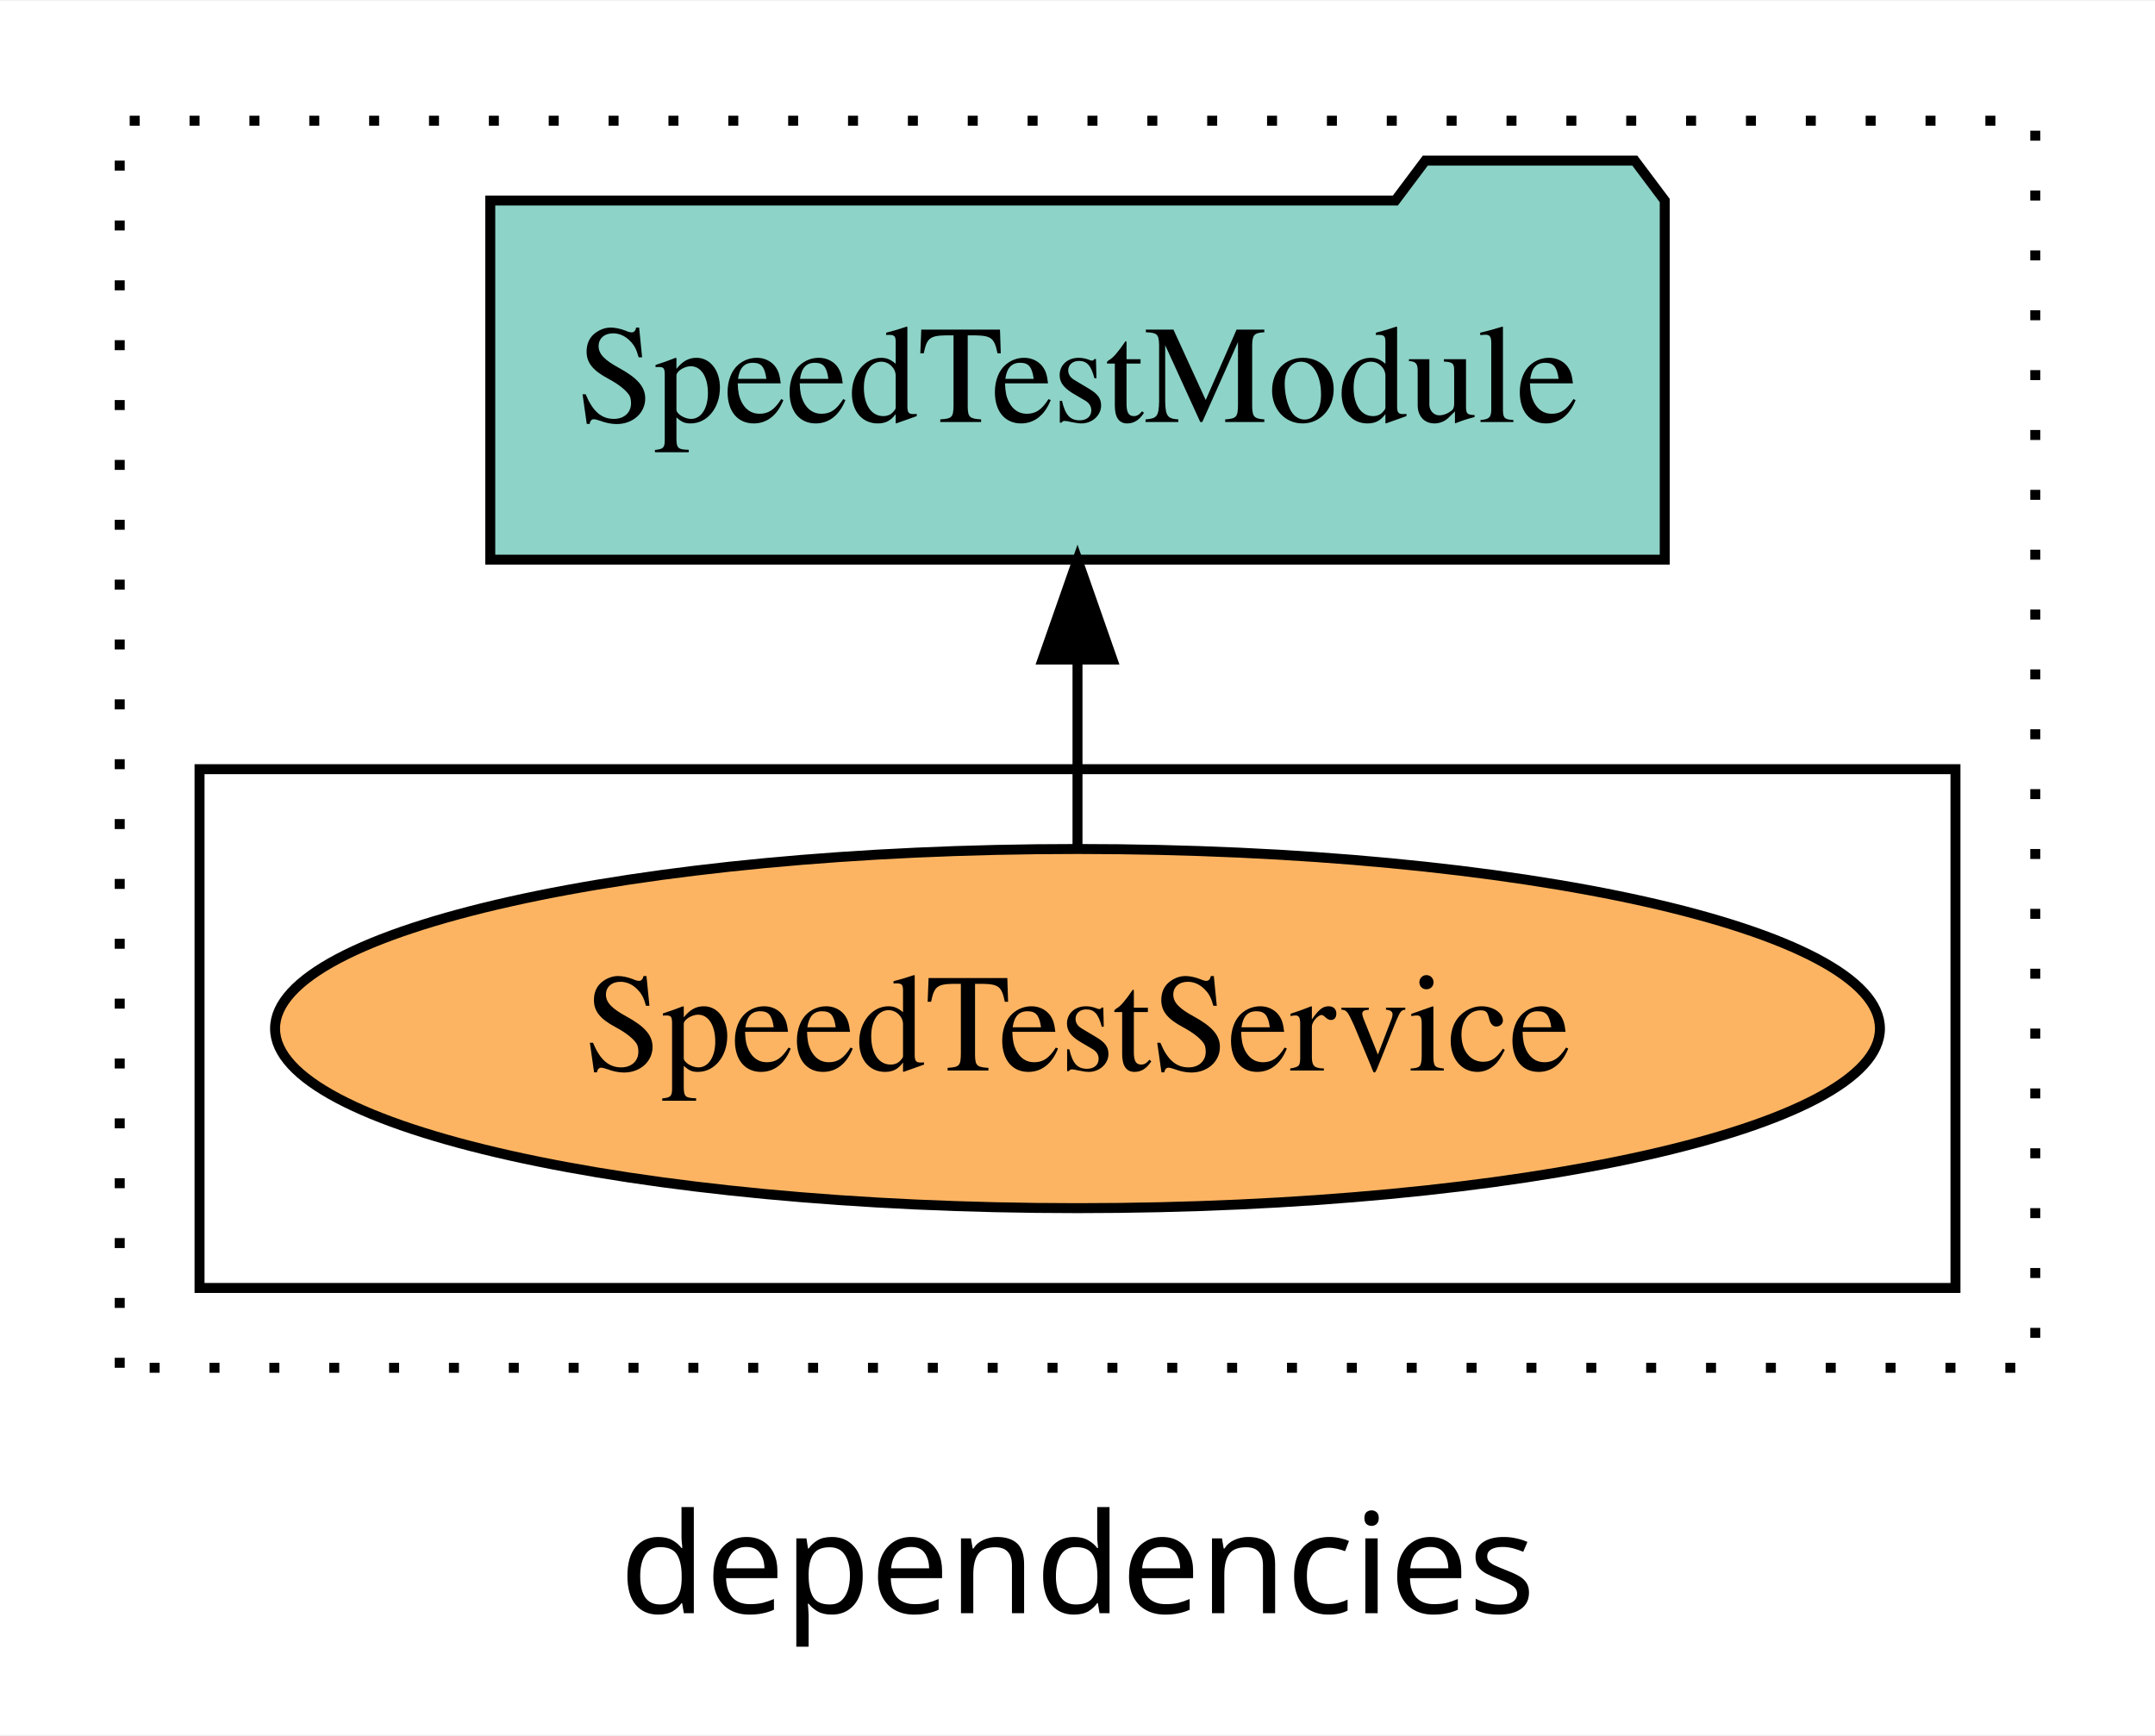
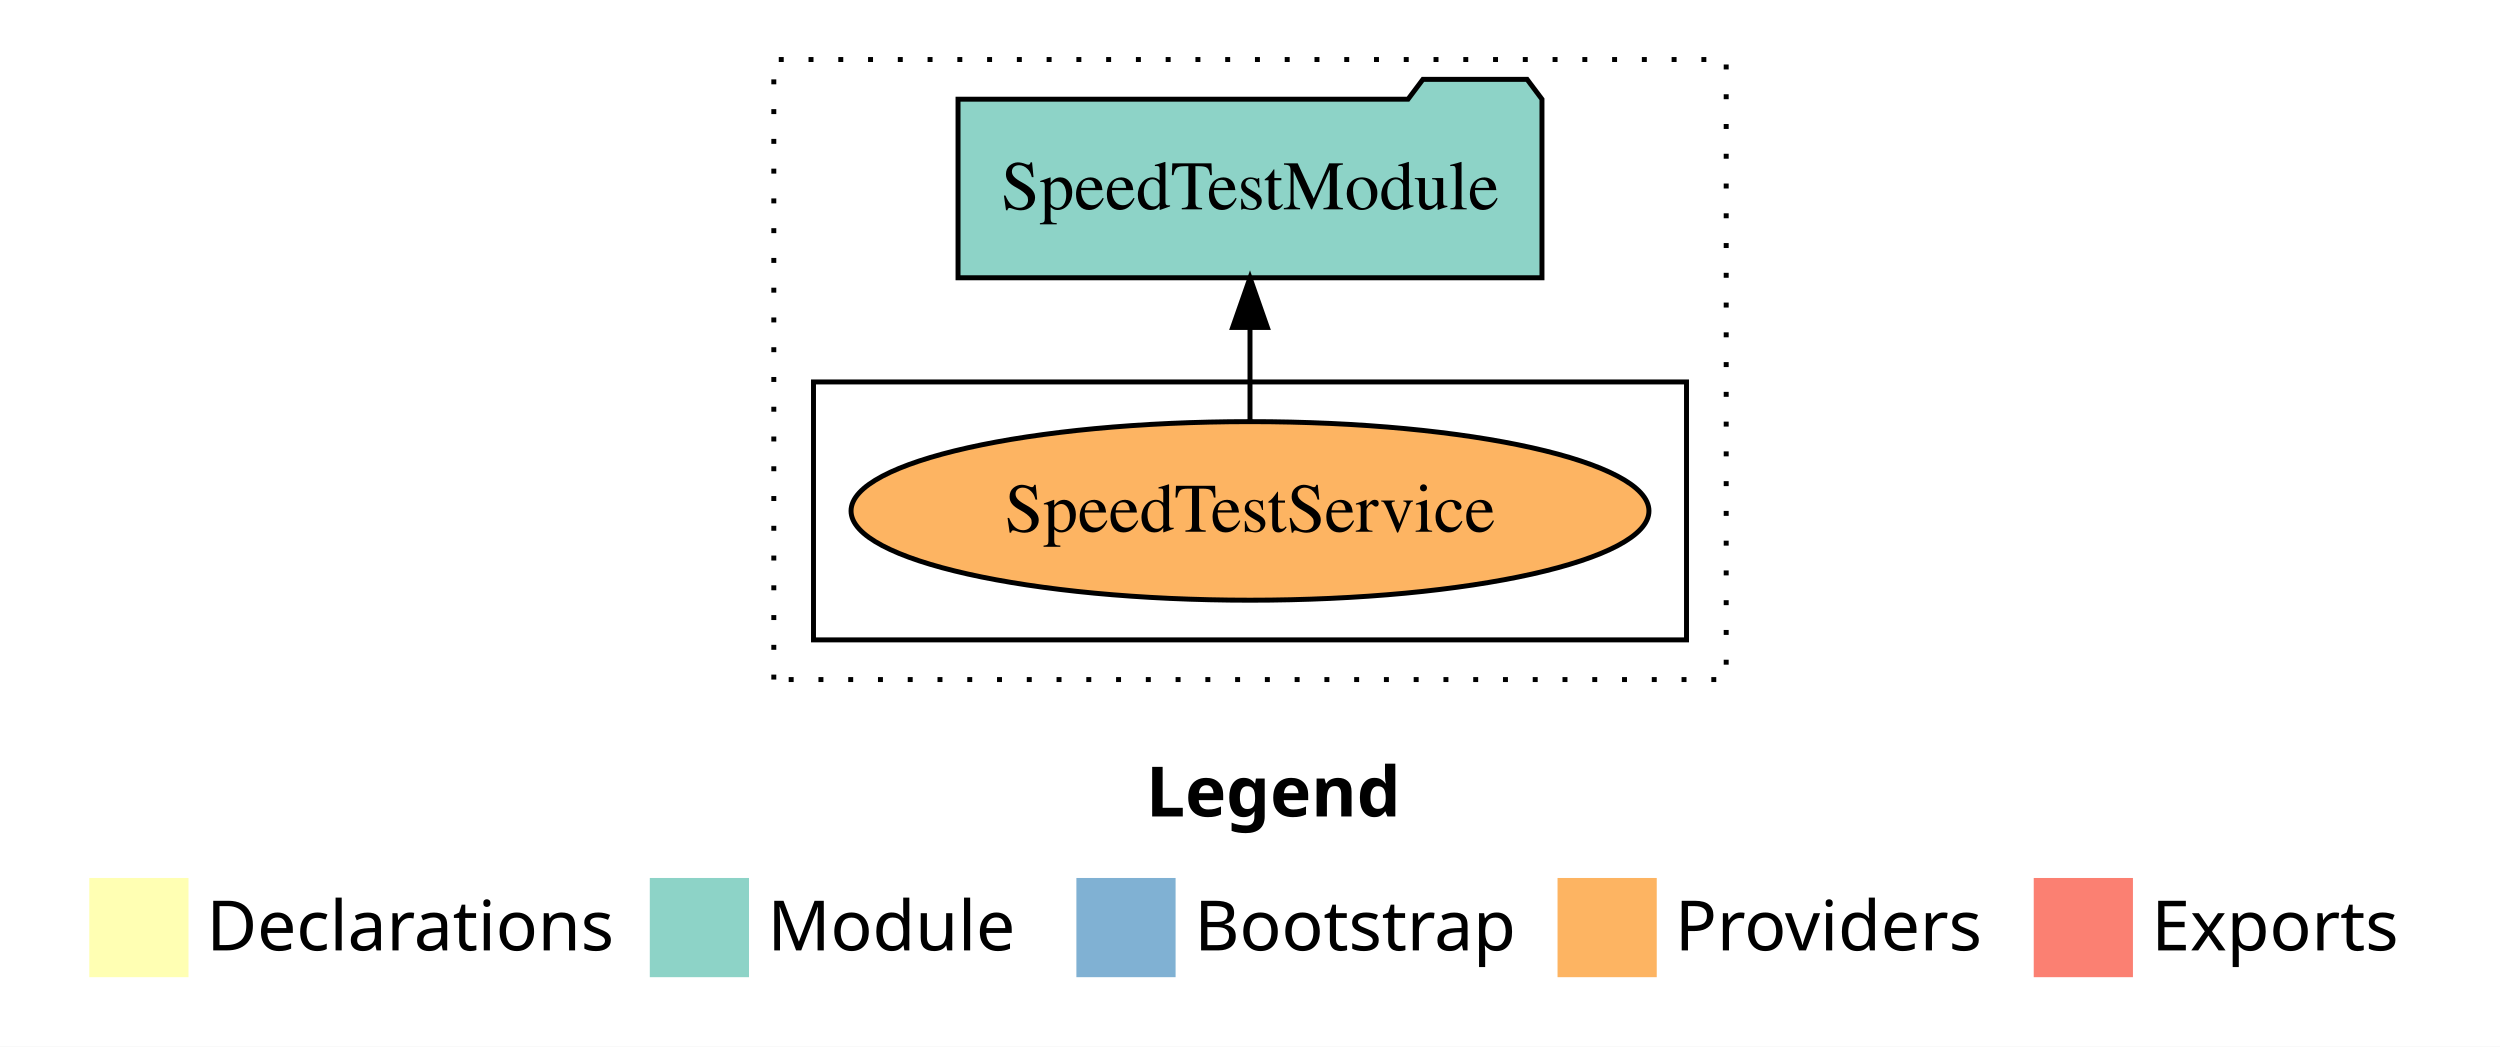
- <svg xmlns="http://www.w3.org/2000/svg" width="216pt" height="174pt" viewBox="0.00 0.00 216.00 173.80">
-   <g id="graph0" class="graph" transform="scale(1 1) rotate(0) translate(4 169.8)">
-     <polygon fill="white" stroke="transparent" points="-4,4 -4,-169.8 212,-169.8 212,4 -4,4" />
-     <text text-anchor="middle" x="104" y="-8.2" font-family="sans-serif" font-size="14.00">dependencies</text>
+ <svg xmlns="http://www.w3.org/2000/svg" width="504pt" height="211pt" viewBox="0.00 0.00 504.00 211.00">
+   <g id="graph0" class="graph" transform="scale(1 1) rotate(0) translate(4 207)">
+     <polygon fill="white" stroke="transparent" points="-4,4 -4,-207 500,-207 500,4 -4,4" />
+     <text text-anchor="start" x="227.01" y="-42.4" font-family="Times-12" font-weight="bold" font-size="14.00">Legend</text>
+     <polygon fill="#ffffb3" stroke="transparent" points="14,-10 14,-30 34,-30 34,-10 14,-10" />
+     <text text-anchor="start" x="37.63" y="-15.4" font-family="Times-12" font-size="14.00">  Declarations</text>
+     <polygon fill="#8dd3c7" stroke="transparent" points="127,-10 127,-30 147,-30 147,-10 127,-10" />
+     <text text-anchor="start" x="150.73" y="-15.4" font-family="Times-12" font-size="14.00">  Module</text>
+     <polygon fill="#80b1d3" stroke="transparent" points="213,-10 213,-30 233,-30 233,-10 213,-10" />
+     <text text-anchor="start" x="236.78" y="-15.4" font-family="Times-12" font-size="14.00">  Bootstrap</text>
+     <polygon fill="#fdb462" stroke="transparent" points="310,-10 310,-30 330,-30 330,-10 310,-10" />
+     <text text-anchor="start" x="333.67" y="-15.4" font-family="Times-12" font-size="14.00">  Providers</text>
+     <polygon fill="#fb8072" stroke="transparent" points="406,-10 406,-30 426,-30 426,-10 406,-10" />
+     <text text-anchor="start" x="429.73" y="-15.4" font-family="Times-12" font-size="14.00">  Exports</text>
    <g id="clust1" class="cluster">
-       <polygon fill="none" stroke="black" stroke-dasharray="1,5" points="8,-32.8 8,-157.8 200,-157.8 200,-32.8 8,-32.8" />
+       <polygon fill="none" stroke="black" stroke-dasharray="1,5" points="152,-70 152,-195 344,-195 344,-70 152,-70" />
    </g>
    <g id="clust6" class="cluster">
-       <polygon fill="none" stroke="black" points="16,-40.8 16,-92.8 192,-92.8 192,-40.8 16,-40.8" />
+       <polygon fill="none" stroke="black" points="160,-78 160,-130 336,-130 336,-78 160,-78" />
    </g>
    <g id="node1" class="node">
-       <ellipse fill="#fdb462" stroke="black" cx="104" cy="-66.8" rx="80.43" ry="18" />
-       <text text-anchor="middle" x="104" y="-62.6" font-family="Times,serif" font-size="14.00">SpeedTestService</text>
+       <ellipse fill="#fdb462" stroke="black" cx="248" cy="-104" rx="80.43" ry="18" />
+       <text text-anchor="middle" x="248" y="-99.8" font-family="Times,serif" font-size="14.00">SpeedTestService</text>
    </g>
    <g id="node2" class="node">
-       <polygon fill="#8dd3c7" stroke="black" points="162.86,-149.8 159.86,-153.8 138.86,-153.8 135.86,-149.8 45.14,-149.8 45.14,-113.8 162.86,-113.8 162.86,-149.8" />
-       <text text-anchor="middle" x="104" y="-127.6" font-family="Times,serif" font-size="14.00">SpeedTestModule</text>
+       <polygon fill="#8dd3c7" stroke="black" points="306.86,-187 303.86,-191 282.86,-191 279.86,-187 189.14,-187 189.14,-151 306.86,-151 306.86,-187" />
+       <text text-anchor="middle" x="248" y="-164.8" font-family="Times,serif" font-size="14.00">SpeedTestModule</text>
    </g>
    <g id="edge1" class="edge">
-       <path fill="none" stroke="black" d="M104,-84.91C104,-84.91 104,-103.79 104,-103.79" />
-       <polygon fill="black" stroke="black" points="100.5,-103.79 104,-113.79 107.5,-103.79 100.5,-103.79" />
+       <path fill="none" stroke="black" d="M248,-122.11C248,-122.11 248,-140.99 248,-140.99" />
+       <polygon fill="black" stroke="black" points="244.5,-140.99 248,-150.99 251.5,-140.99 244.5,-140.99" />
    </g>
  </g>
</svg>
